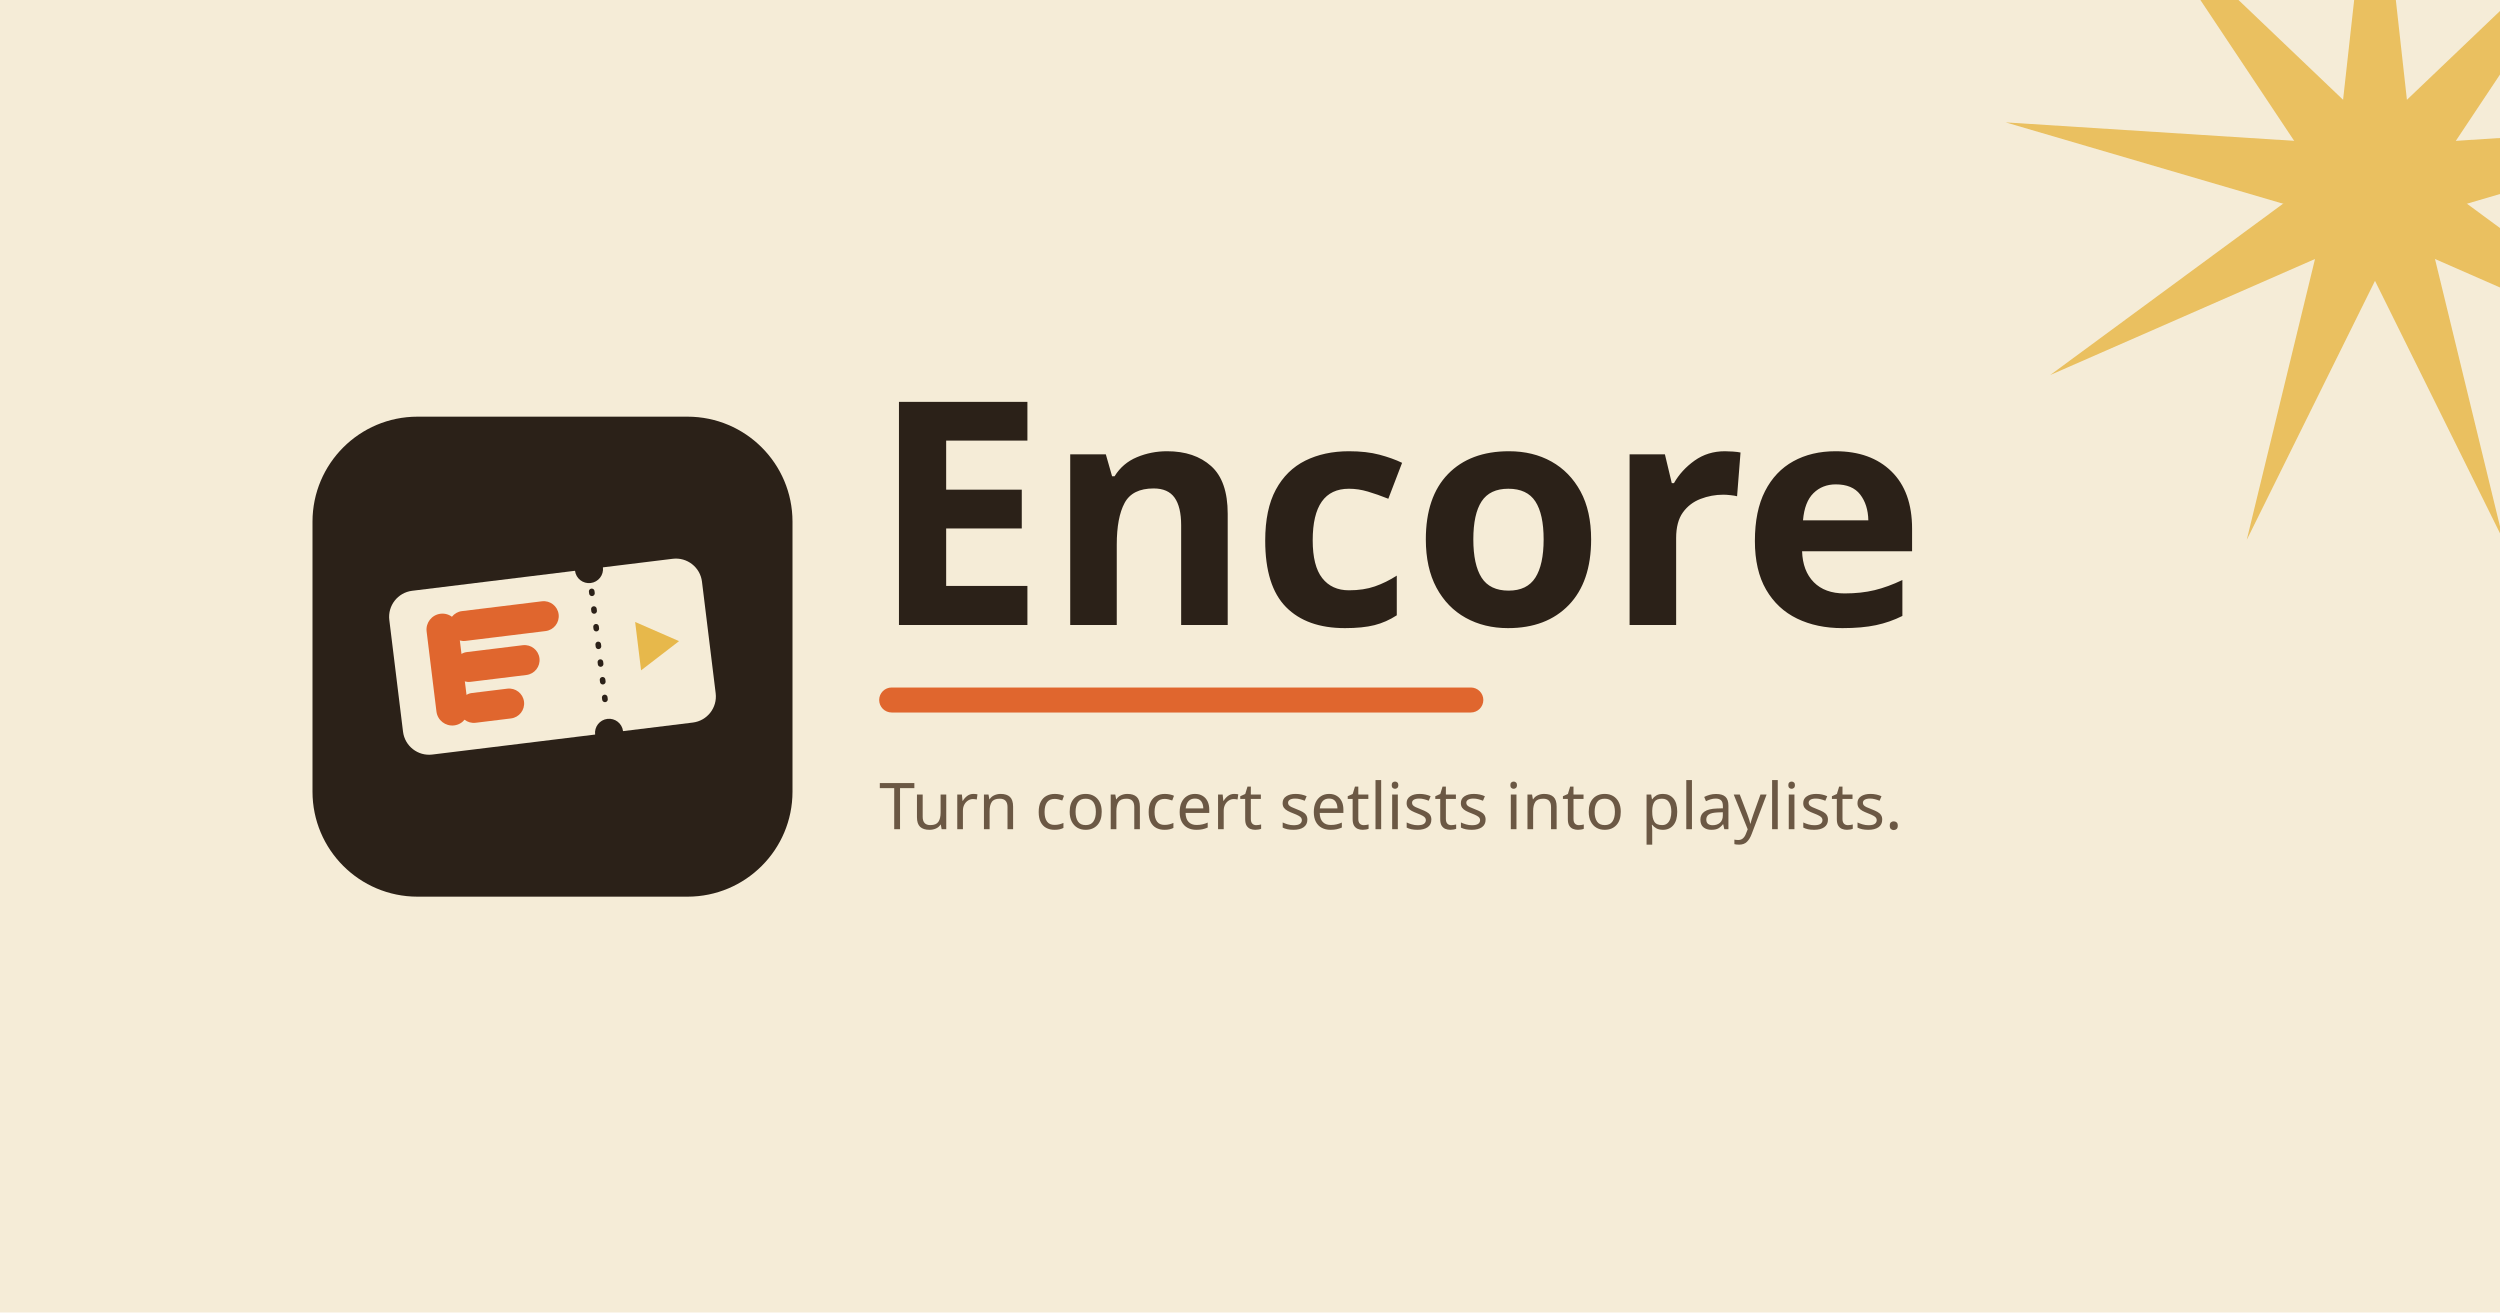
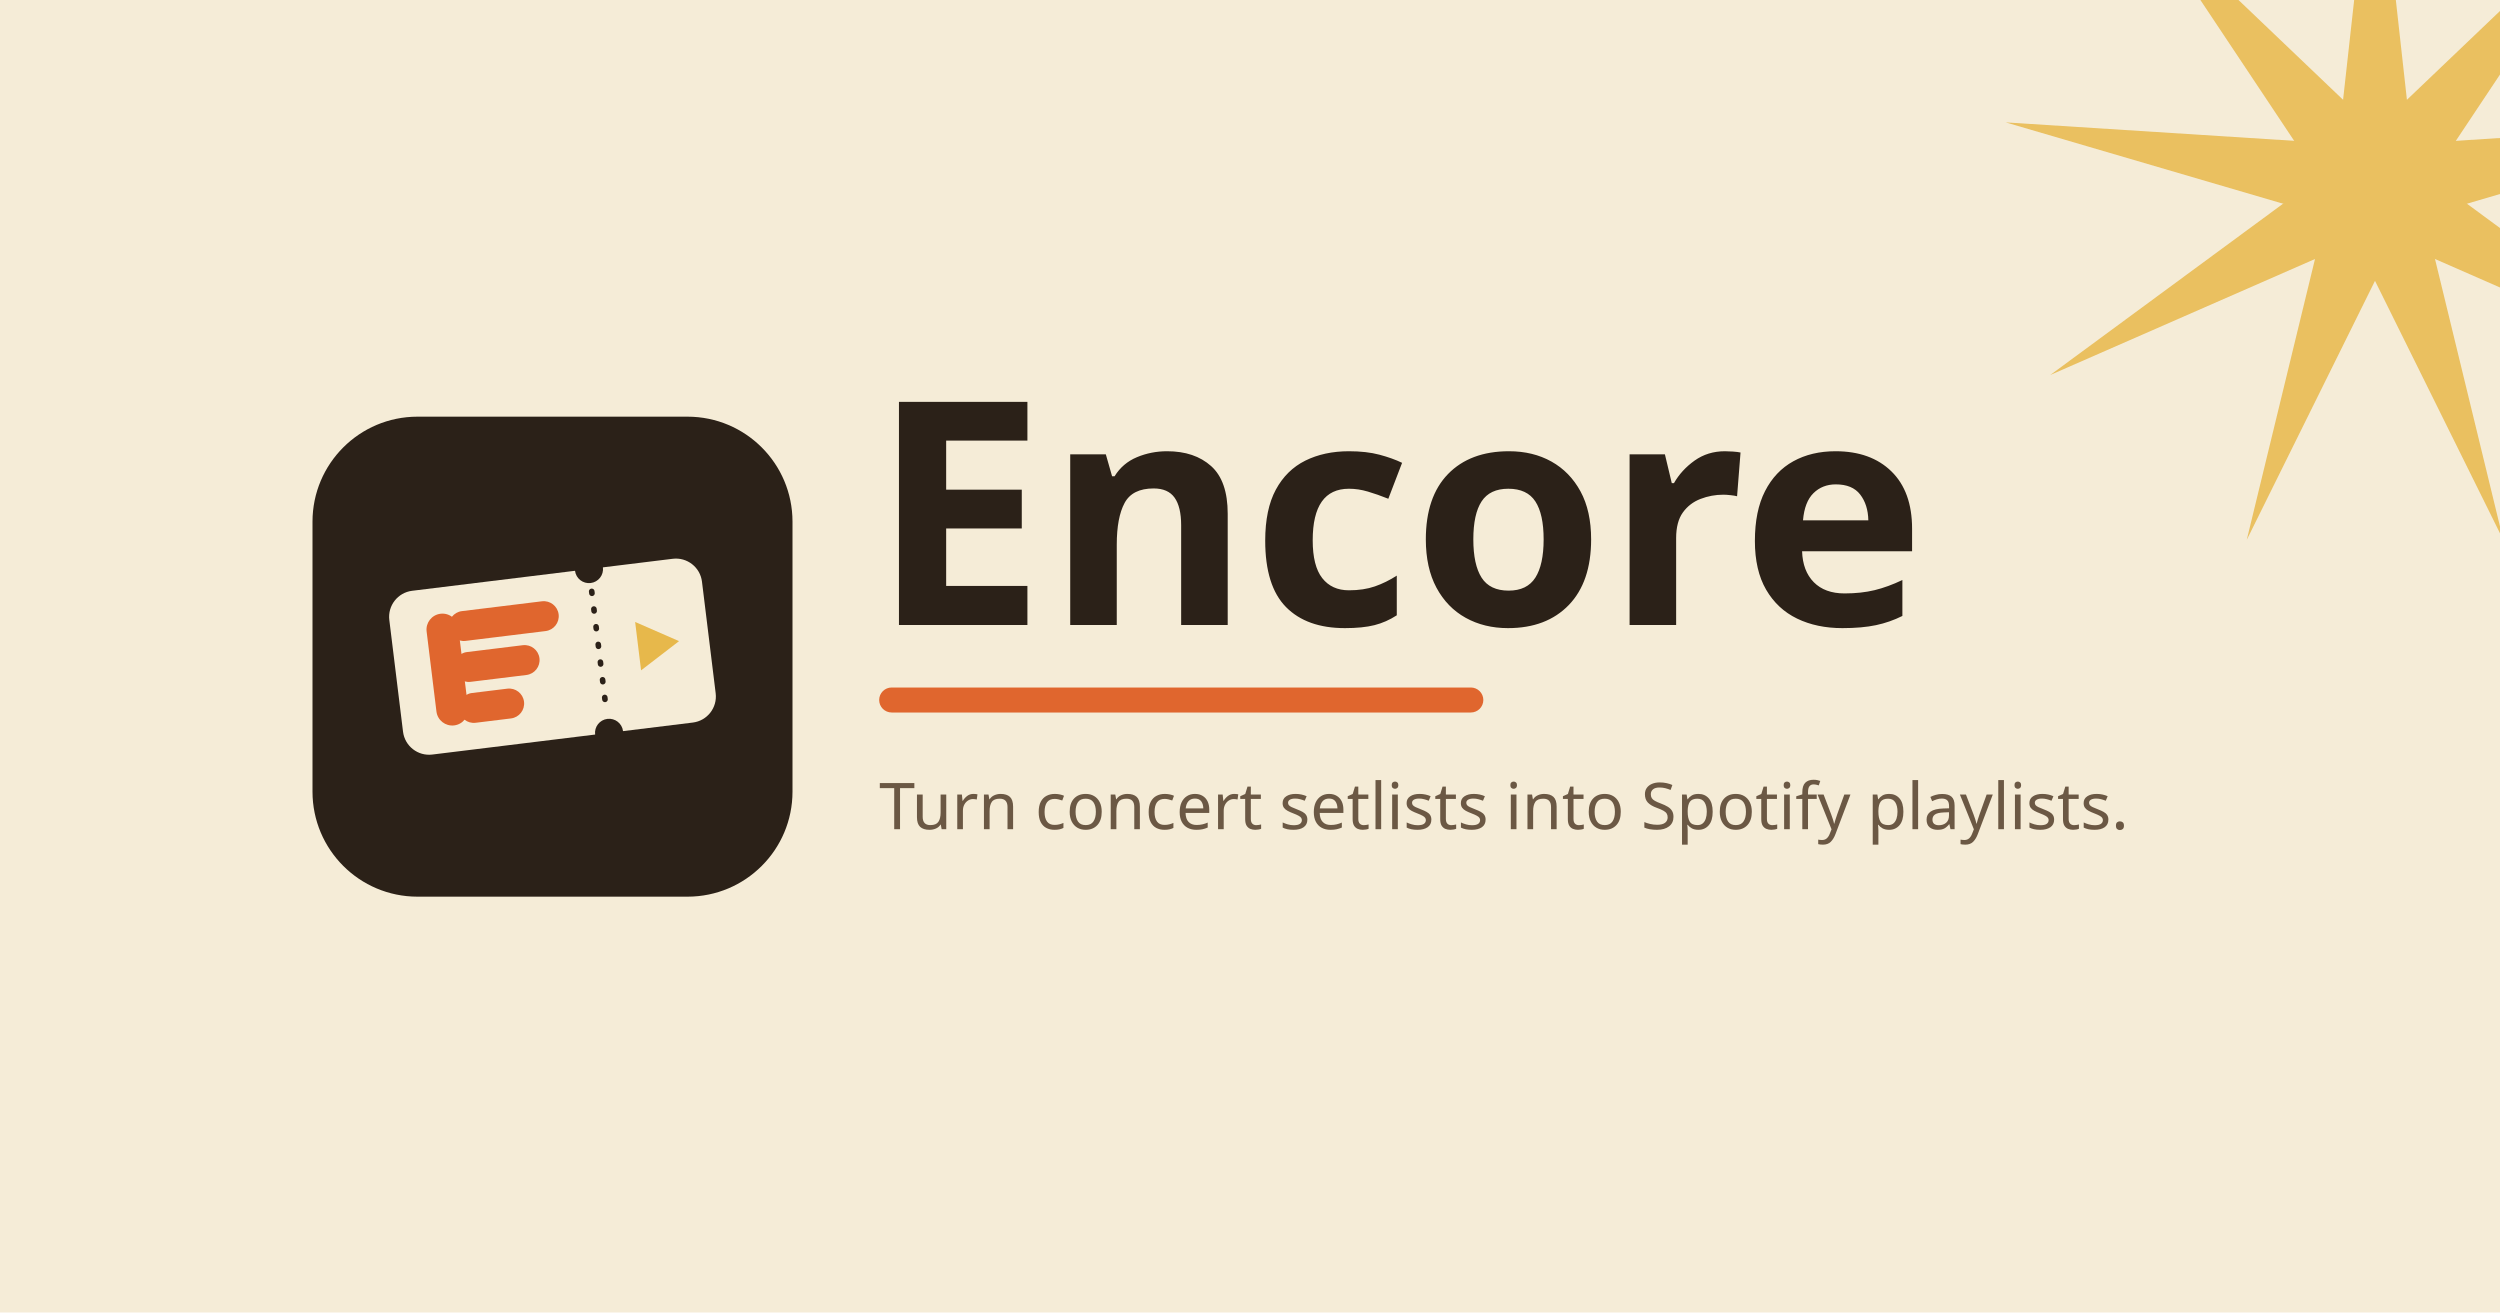
- <svg xmlns="http://www.w3.org/2000/svg" viewBox="0 0 1200 630" role="img" aria-label="Encore - turn concert setlists into playlists">
+ <svg xmlns="http://www.w3.org/2000/svg" viewBox="0 0 1200 630" role="img" aria-label="Encore - turn concert setlists into Spotify playlists">
  <rect width="1200" height="630" fill="#f5ecd7" />
  <g fill="#e7b84b" opacity="0.85">
    <g>
      <polygon points="1120,90 1160,90 1140,-90" />
      <polygon points="1120,90 1160,90 1140,-90" transform="rotate(40 1140 90)" />
      <polygon points="1120,90 1160,90 1140,-90" transform="rotate(80 1140 90)" />
      <polygon points="1120,90 1160,90 1140,-90" transform="rotate(120 1140 90)" />
      <polygon points="1120,90 1160,90 1140,-90" transform="rotate(160 1140 90)" />
      <polygon points="1120,90 1160,90 1140,-90" transform="rotate(200 1140 90)" />
      <polygon points="1120,90 1160,90 1140,-90" transform="rotate(240 1140 90)" />
      <polygon points="1120,90 1160,90 1140,-90" transform="rotate(280 1140 90)" />
      <polygon points="1120,90 1160,90 1140,-90" transform="rotate(320 1140 90)" />
    </g>
  </g>
  <g transform="translate(150 200) scale(0.45)">
    <rect width="512" height="512" rx="112" fill="#2b2118" />
    <g transform="rotate(-7 256 256)">
      <rect x="88" y="168" width="336" height="176" rx="28" fill="#f5ecd7" />
      <circle cx="306" cy="168" r="15" fill="#2b2118" />
      <circle cx="306" cy="344" r="15" fill="#2b2118" />
      <line x1="306" y1="192" x2="306" y2="320" stroke="#2b2118" stroke-width="6" stroke-dasharray="2 17" stroke-linecap="round" />
      <rect x="126" y="196" width="34" height="120" rx="17" fill="#e0662e" />
      <rect x="150" y="196" width="118" height="32" rx="16" fill="#e0662e" />
      <rect x="150" y="240" width="92" height="32" rx="16" fill="#e0662e" />
      <rect x="150" y="284" width="70" height="32" rx="16" fill="#e0662e" />
      <path d="M348 230 L348 282 L392 256 Z" fill="#e7b84b" />
    </g>
  </g>
  <text x="418" y="300" font-family="Fredoka, 'Trebuchet MS', Verdana, sans-serif" font-size="150" font-weight="700" fill="#2b2118">Encore</text>
  <rect x="422" y="330" width="290" height="12" rx="6" fill="#e0662e" />
-   <text x="422" y="398" font-family="Nunito, Verdana, sans-serif" font-size="31" fill="#6b5844">Turn concert setlists into playlists.</text>
+   <text x="422" y="398" font-family="Nunito, Verdana, sans-serif" font-size="31" fill="#6b5844">Turn concert setlists into Spotify playlists.</text>
</svg>
